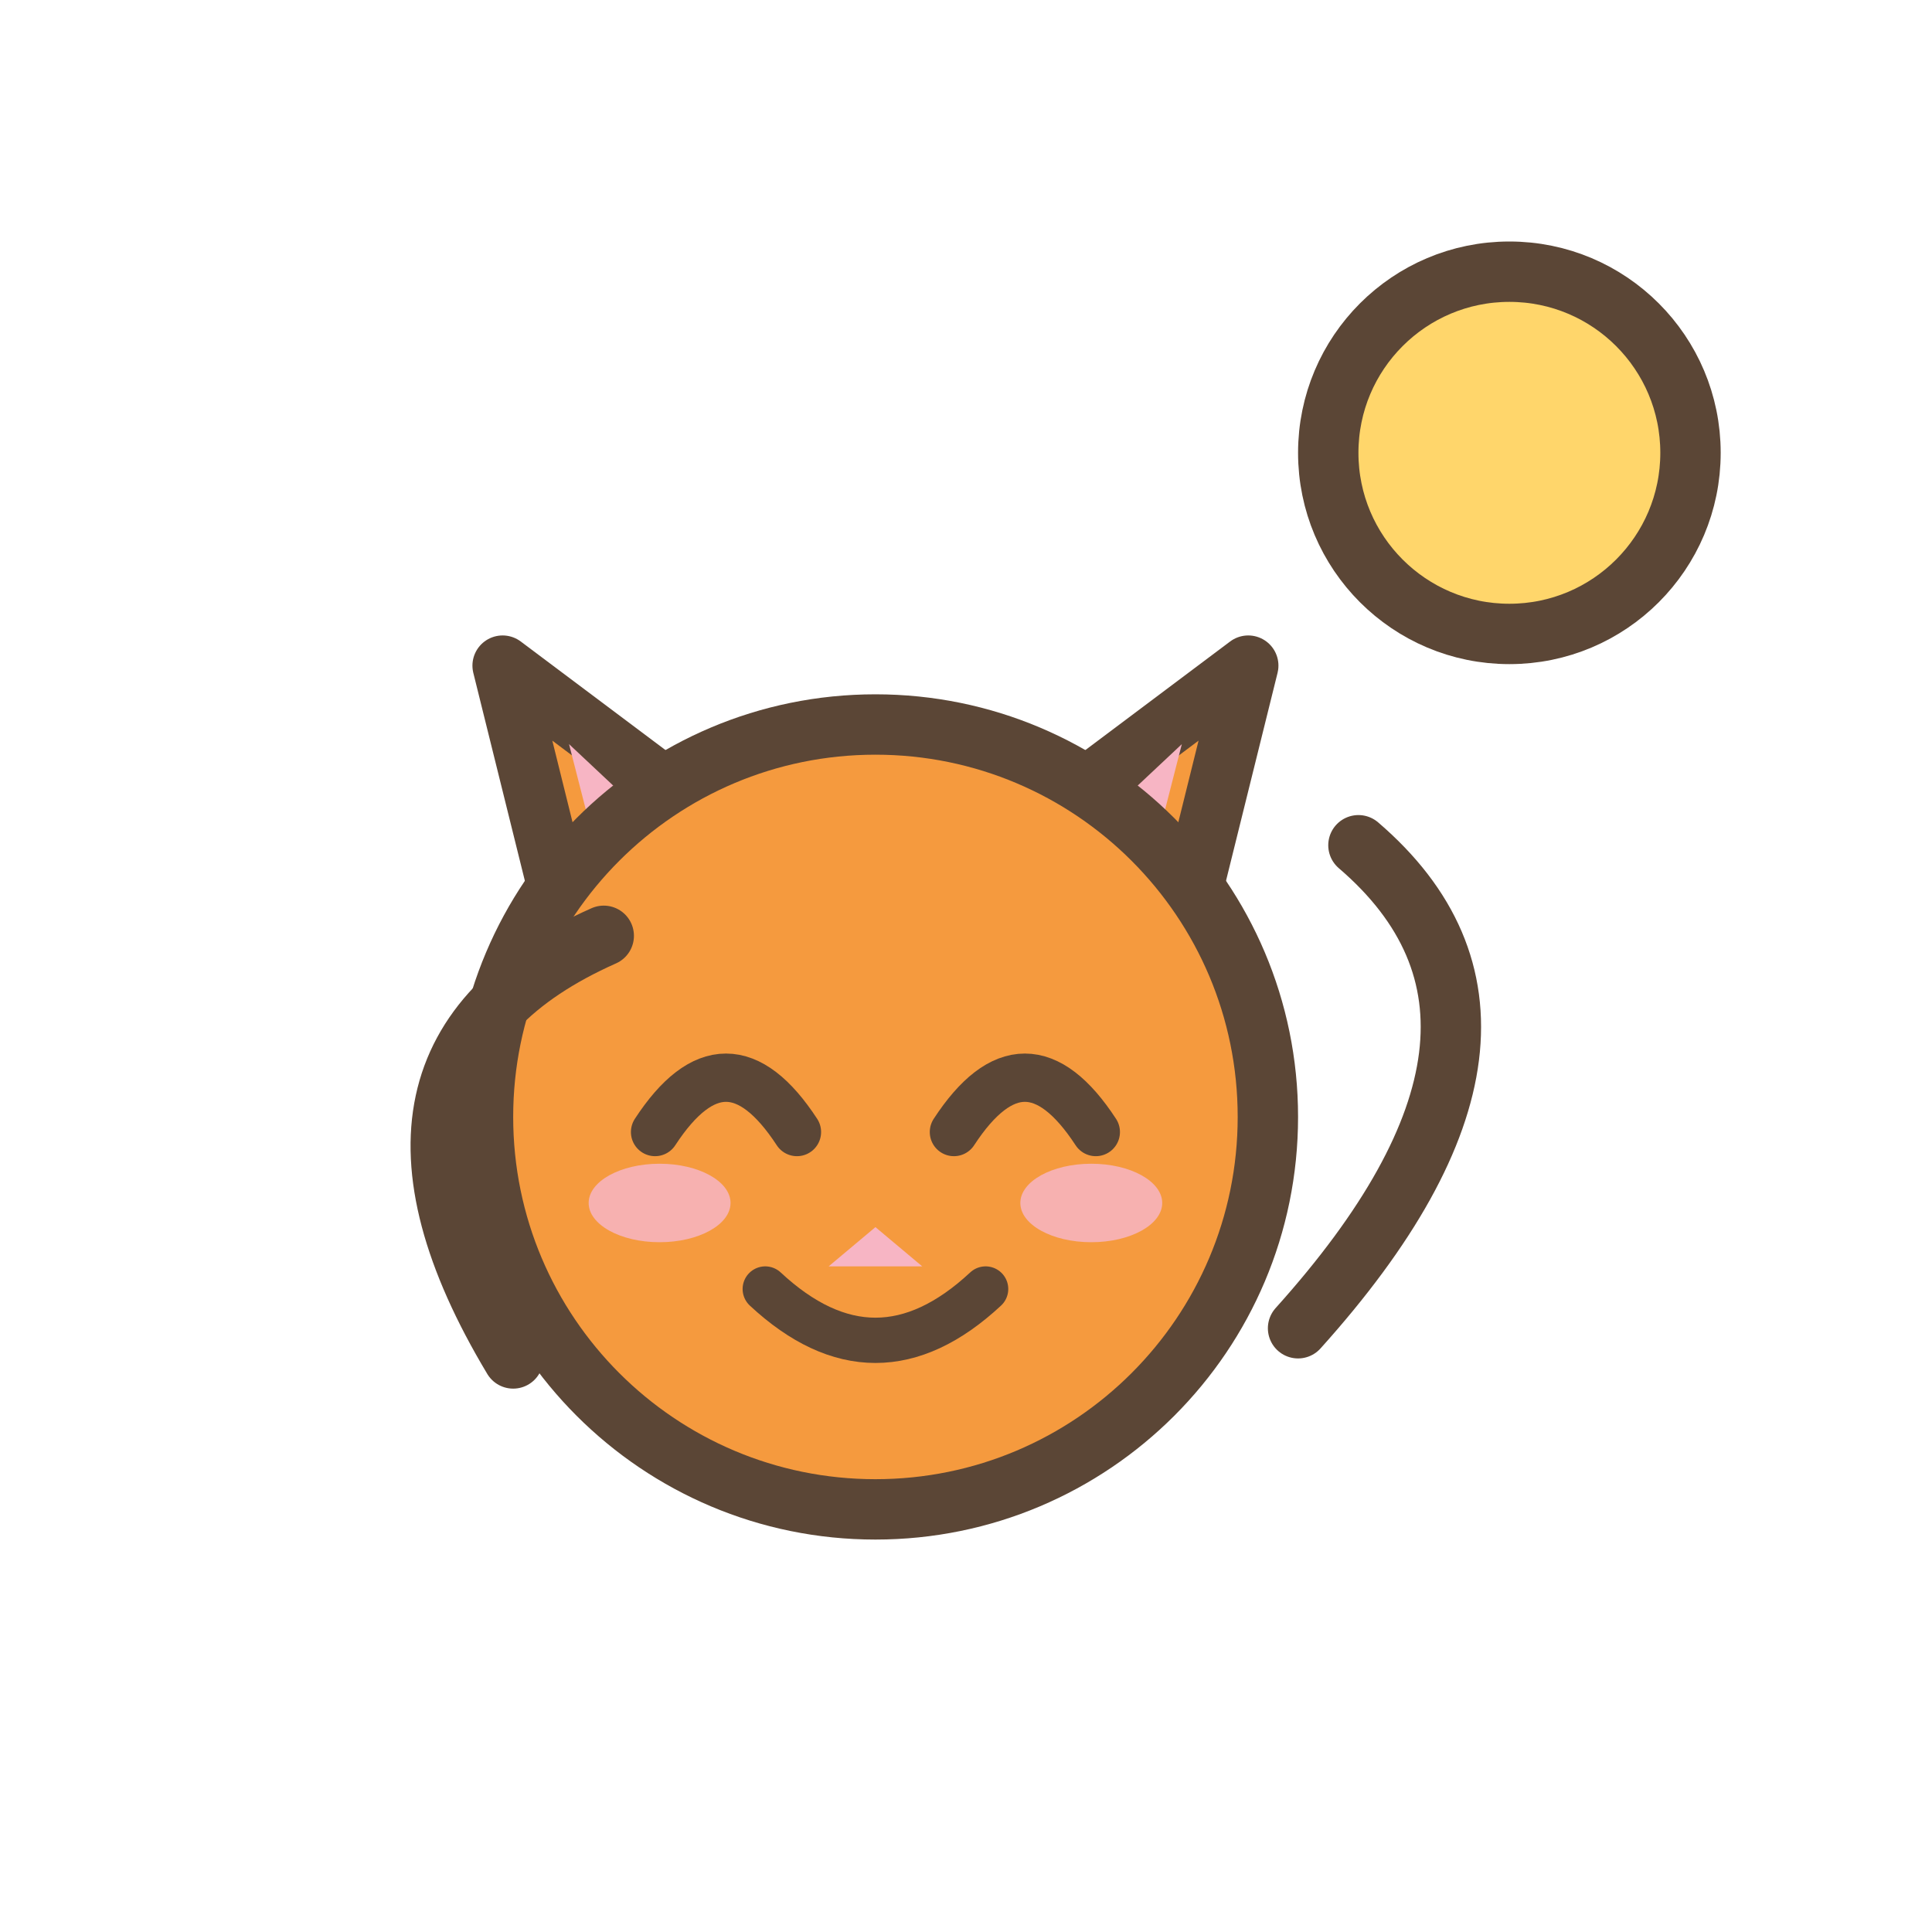
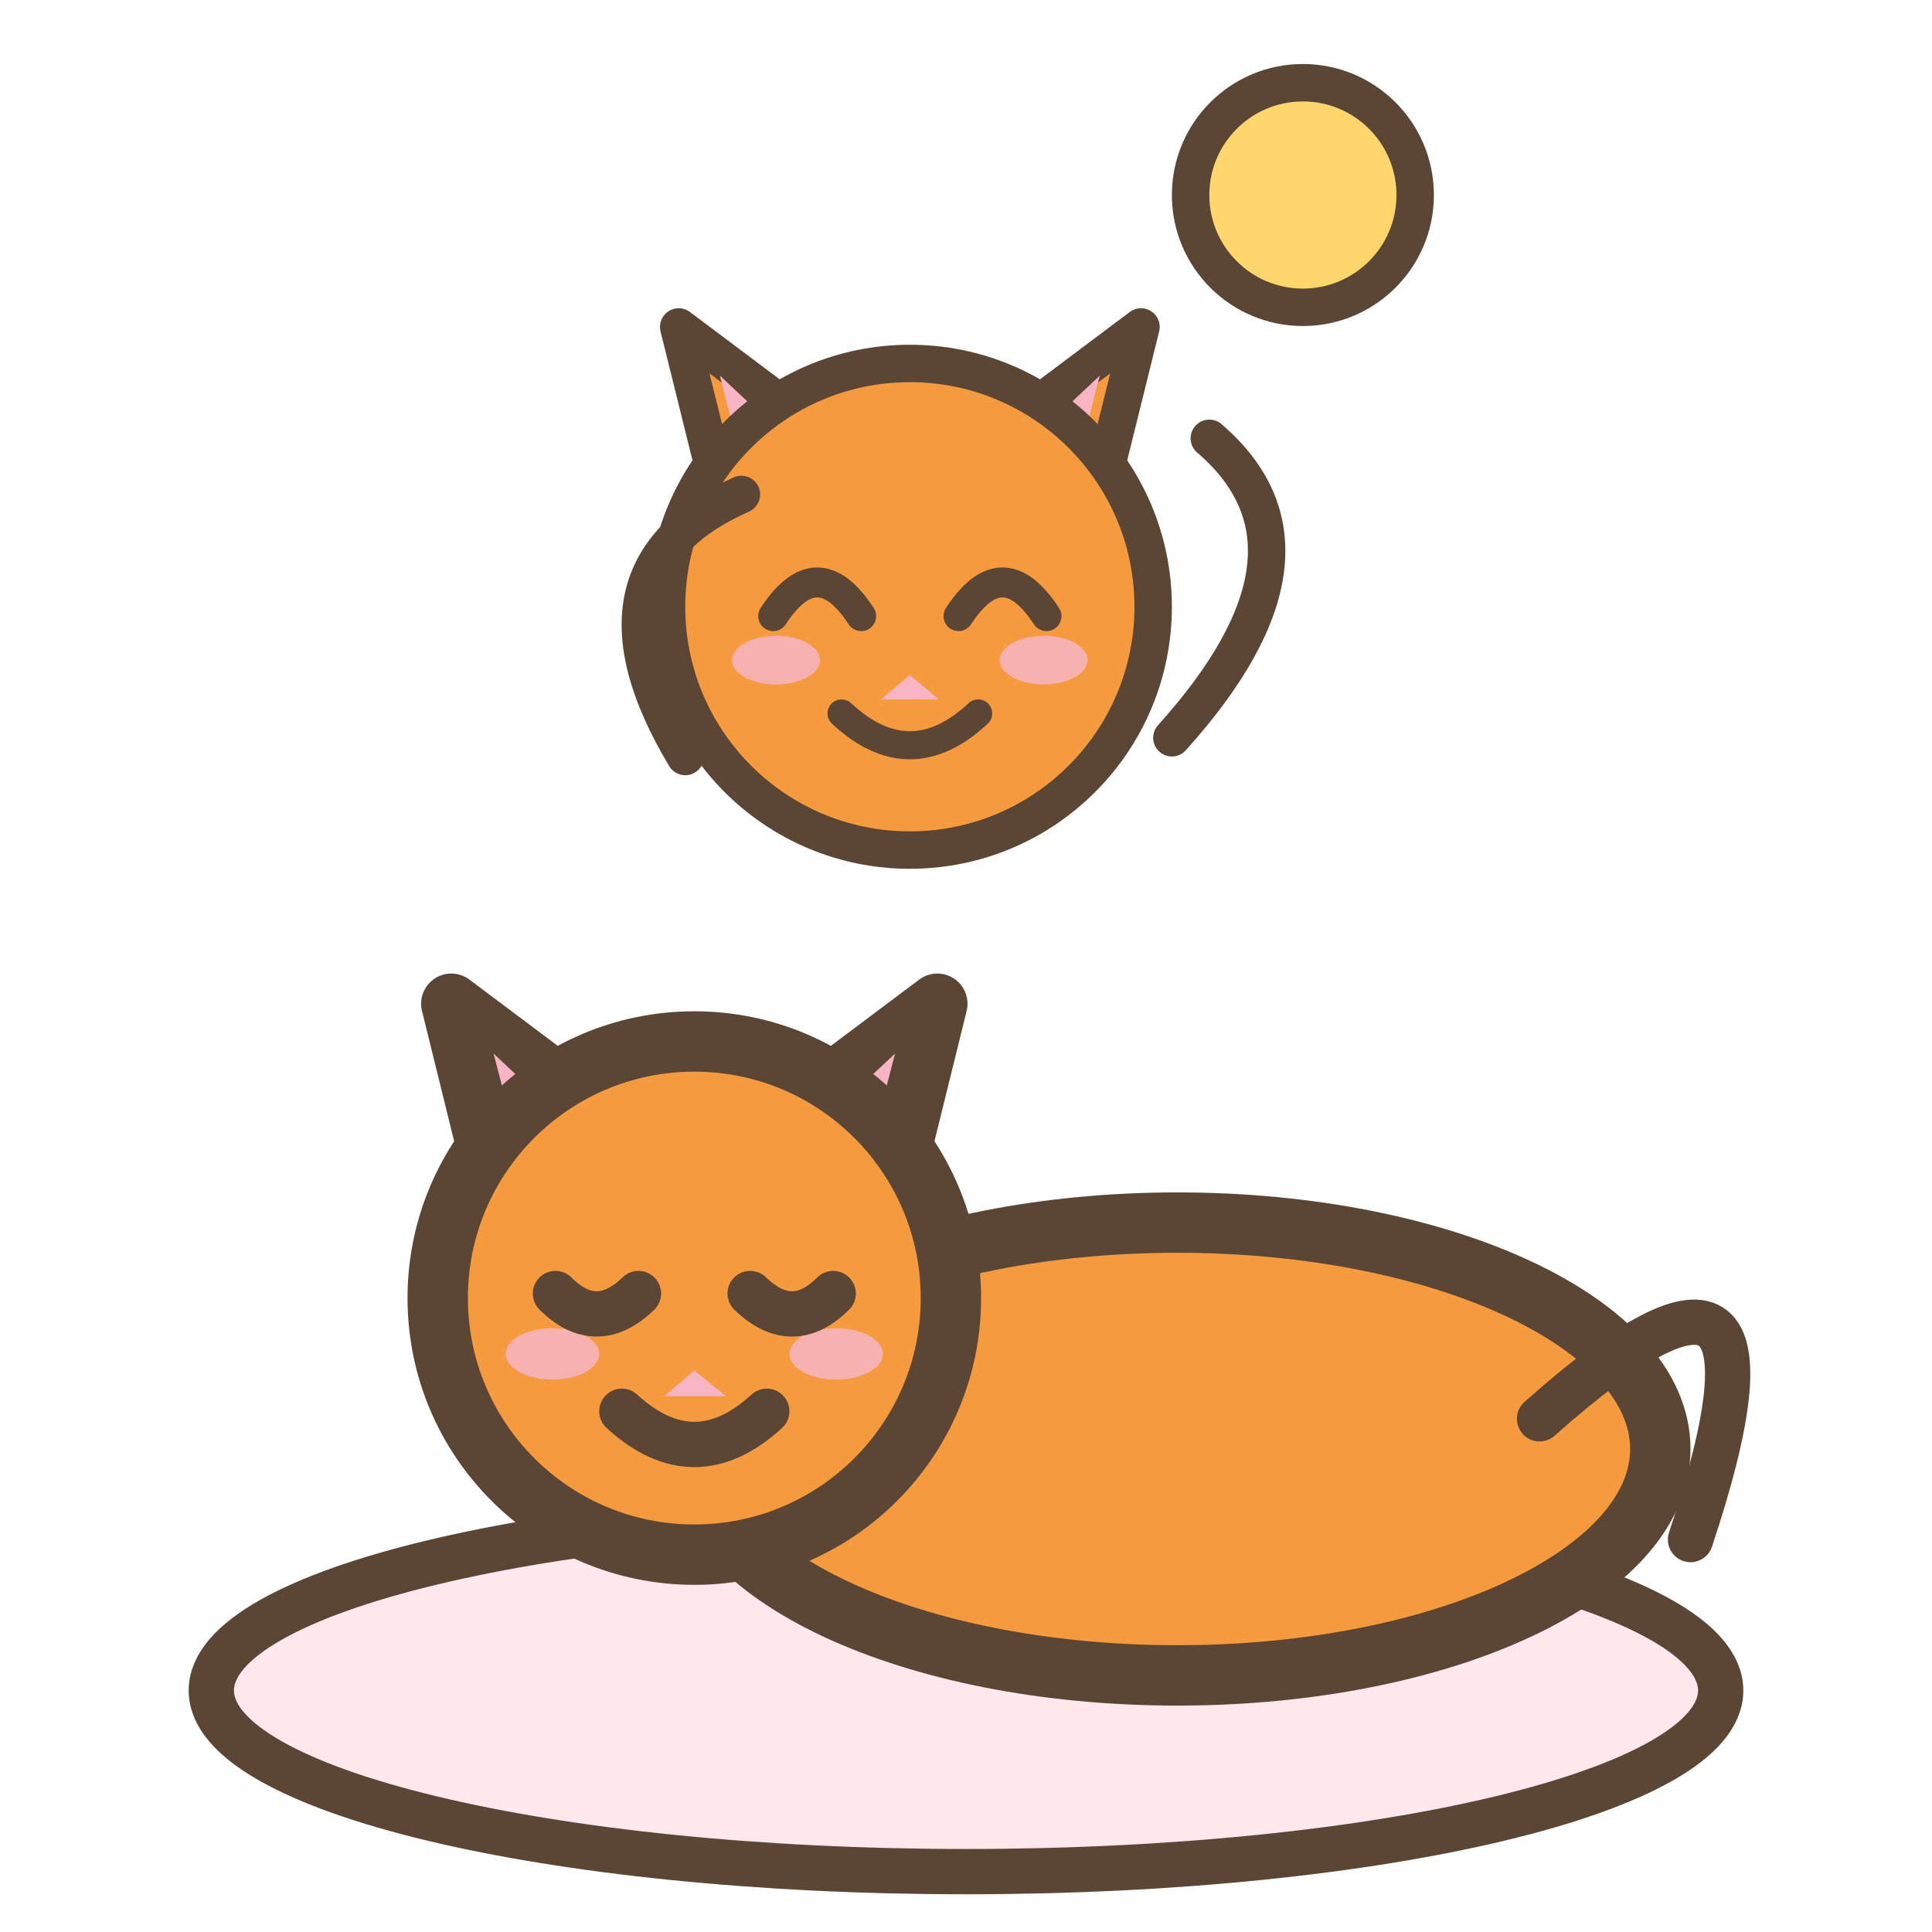
<svg xmlns="http://www.w3.org/2000/svg" viewBox="0 0 128 128" fill="none">
-   <path d="M54.1 59.7 L33.3 44.1 L39.3 68.3 Z" fill="#F59A3E" stroke="#5B4636" stroke-width="4" stroke-linecap="round" stroke-linejoin="round" />
-   <path d="M50.7 61.5 L37.7 49.3 L41.9 65.7 Z" fill="#F7B5C4" />
-   <path d="M61.9 59.7 L82.7 44.1 L76.7 68.3 Z" fill="#F59A3E" stroke="#5B4636" stroke-width="4" stroke-linecap="round" stroke-linejoin="round" />
-   <path d="M65.3 61.5 L78.3 49.3 L74.1 65.7 Z" fill="#F7B5C4" />
-   <circle cx="58.0" cy="74.0" r="26.0" fill="#F59A3E" stroke="#5B4636" stroke-width="4" stroke-linecap="round" stroke-linejoin="round" />
-   <ellipse cx="43.7" cy="79.7" rx="4.7" ry="2.6" fill="#F7B5C4" opacity=".85" />
-   <ellipse cx="72.3" cy="79.7" rx="4.7" ry="2.6" fill="#F7B5C4" opacity=".85" />
-   <path d="M43.4 75.0 Q48.1 67.8 52.8 75.0" stroke="#5B4636" stroke-width="3.2" stroke-linecap="round" stroke-linejoin="round" />
-   <path d="M63.2 75.0 Q67.9 67.8 72.6 75.0" stroke="#5B4636" stroke-width="3.2" stroke-linecap="round" stroke-linejoin="round" />
-   <path d="M58.0 81.3 l-3.1 2.6 h6.2 Z" fill="#F7B5C4" />
-   <path d="M50.7 85.4 Q58.0 92.2 65.3 85.4" stroke="#5B4636" stroke-width="3" stroke-linecap="round" stroke-linejoin="round" />
-   <path d="M34 90 Q22 70 40 62" stroke="#5B4636" stroke-width="4" stroke-linecap="round" stroke-linejoin="round" fill="none" />
-   <path d="M86 88 Q104 68 90 56" stroke="#5B4636" stroke-width="4" stroke-linecap="round" stroke-linejoin="round" fill="none" />
-   <circle cx="100" cy="30" r="12" fill="#FFD66B" stroke="#5B4636" stroke-width="4" stroke-linecap="round" stroke-linejoin="round" />
+   <g transform="translate(64,34) scale(0.62) translate(-64,-64)">
+     <path d="M54.1 59.7 L33.3 44.1 L39.3 68.3 Z" fill="#F59A3E" stroke="#5B4636" stroke-width="4" stroke-linecap="round" stroke-linejoin="round" />
+     <path d="M50.7 61.5 L37.7 49.3 L41.9 65.7 Z" fill="#F7B5C4" />
+     <path d="M61.9 59.7 L82.7 44.1 L76.7 68.3 Z" fill="#F59A3E" stroke="#5B4636" stroke-width="4" stroke-linecap="round" stroke-linejoin="round" />
+     <path d="M65.3 61.5 L78.3 49.3 L74.1 65.7 Z" fill="#F7B5C4" />
+     <circle cx="58.0" cy="74.0" r="26.0" fill="#F59A3E" stroke="#5B4636" stroke-width="4" stroke-linecap="round" stroke-linejoin="round" />
+     <ellipse cx="43.7" cy="79.7" rx="4.7" ry="2.6" fill="#F7B5C4" opacity=".85" />
+     <ellipse cx="72.3" cy="79.7" rx="4.7" ry="2.6" fill="#F7B5C4" opacity=".85" />
+     <path d="M43.4 75.0 Q48.1 67.8 52.8 75.0" stroke="#5B4636" stroke-width="3.2" stroke-linecap="round" stroke-linejoin="round" />
+     <path d="M63.2 75.0 Q67.9 67.8 72.6 75.0" stroke="#5B4636" stroke-width="3.2" stroke-linecap="round" stroke-linejoin="round" />
+     <path d="M58.0 81.3 l-3.1 2.6 h6.2 Z" fill="#F7B5C4" />
+     <path d="M50.7 85.4 Q58.0 92.2 65.3 85.4" stroke="#5B4636" stroke-width="3" stroke-linecap="round" stroke-linejoin="round" />
+     <path d="M34 90 Q22 70 40 62" stroke="#5B4636" stroke-width="4" stroke-linecap="round" stroke-linejoin="round" fill="none" />
+     <path d="M86 88 Q104 68 90 56" stroke="#5B4636" stroke-width="4" stroke-linecap="round" stroke-linejoin="round" fill="none" />
+     <circle cx="100" cy="30" r="12" fill="#FFD66B" stroke="#5B4636" stroke-width="4" stroke-linecap="round" stroke-linejoin="round" />
+   </g>
+   <ellipse cx="64" cy="112" rx="50" ry="12" fill="#FDE8EE" stroke="#5B4636" stroke-width="3" stroke-linecap="round" stroke-linejoin="round" />
+   <ellipse cx="78" cy="96" rx="32" ry="15" fill="#F59A3E" stroke="#5B4636" stroke-width="4" stroke-linecap="round" stroke-linejoin="round" />
+   <path d="M43.5 76.7 L29.9 66.5 L33.8 82.3 Z" fill="#F59A3E" stroke="#5B4636" stroke-width="4" stroke-linecap="round" stroke-linejoin="round" />
+   <path d="M41.2 77.8 L32.7 69.8 L35.5 80.6 Z" fill="#F7B5C4" />
+   <path d="M48.5 76.7 L62.1 66.5 L58.2 82.3 Z" fill="#F59A3E" stroke="#5B4636" stroke-width="4" stroke-linecap="round" stroke-linejoin="round" />
+   <path d="M50.8 77.8 L59.3 69.8 L56.5 80.6 Z" fill="#F7B5C4" />
+   <circle cx="46.0" cy="86.0" r="17.0" fill="#F59A3E" stroke="#5B4636" stroke-width="4" stroke-linecap="round" stroke-linejoin="round" />
+   <ellipse cx="36.6" cy="89.7" rx="3.1" ry="1.7" fill="#F7B5C4" opacity=".85" />
+   <ellipse cx="55.4" cy="89.7" rx="3.1" ry="1.7" fill="#F7B5C4" opacity=".85" />
+   <path d="M36.8 85.7 Q39.5 88.4 42.3 85.7" stroke="#5B4636" stroke-width="3" stroke-linecap="round" stroke-linejoin="round" />
+   <path d="M49.7 85.7 Q52.5 88.4 55.2 85.7" stroke="#5B4636" stroke-width="3" stroke-linecap="round" stroke-linejoin="round" />
+   <path d="M46.0 90.8 l-2.0 1.7 h4.1 Z" fill="#F7B5C4" />
+   <path d="M41.2 93.5 Q46.0 97.9 50.8 93.5" stroke="#5B4636" stroke-width="3" stroke-linecap="round" stroke-linejoin="round" />
+   <path d="M102 94 Q120 78 112 102" stroke="#5B4636" stroke-width="3" stroke-linecap="round" stroke-linejoin="round" fill="none" />
</svg>
